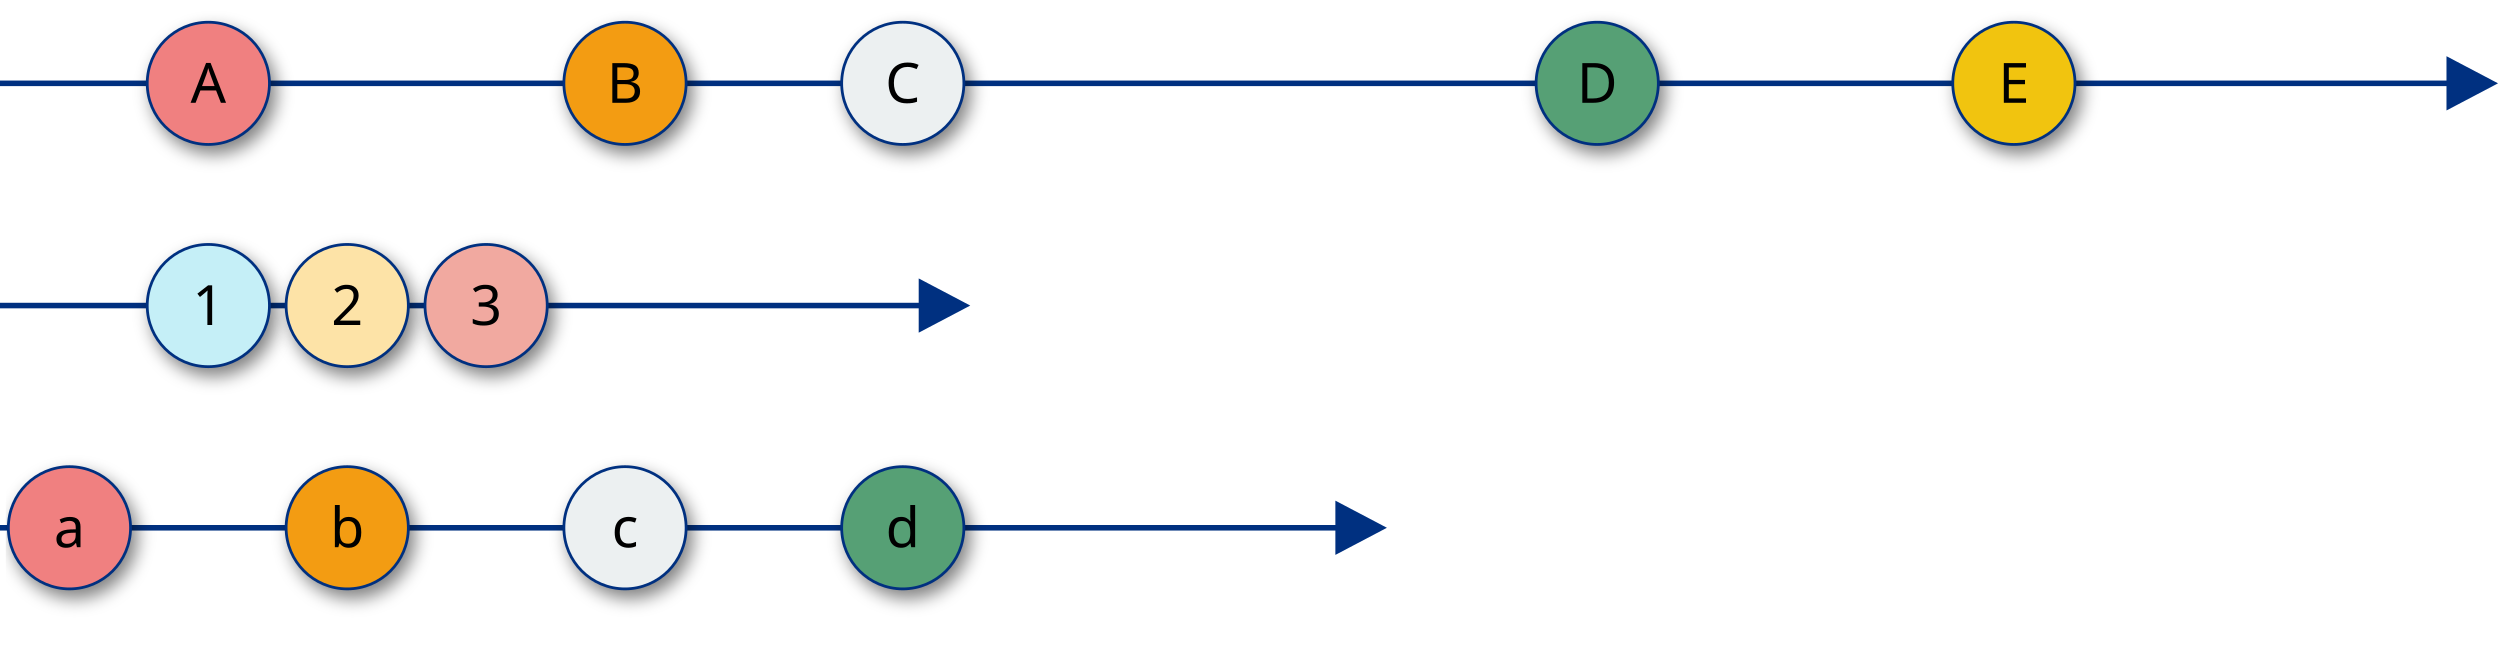
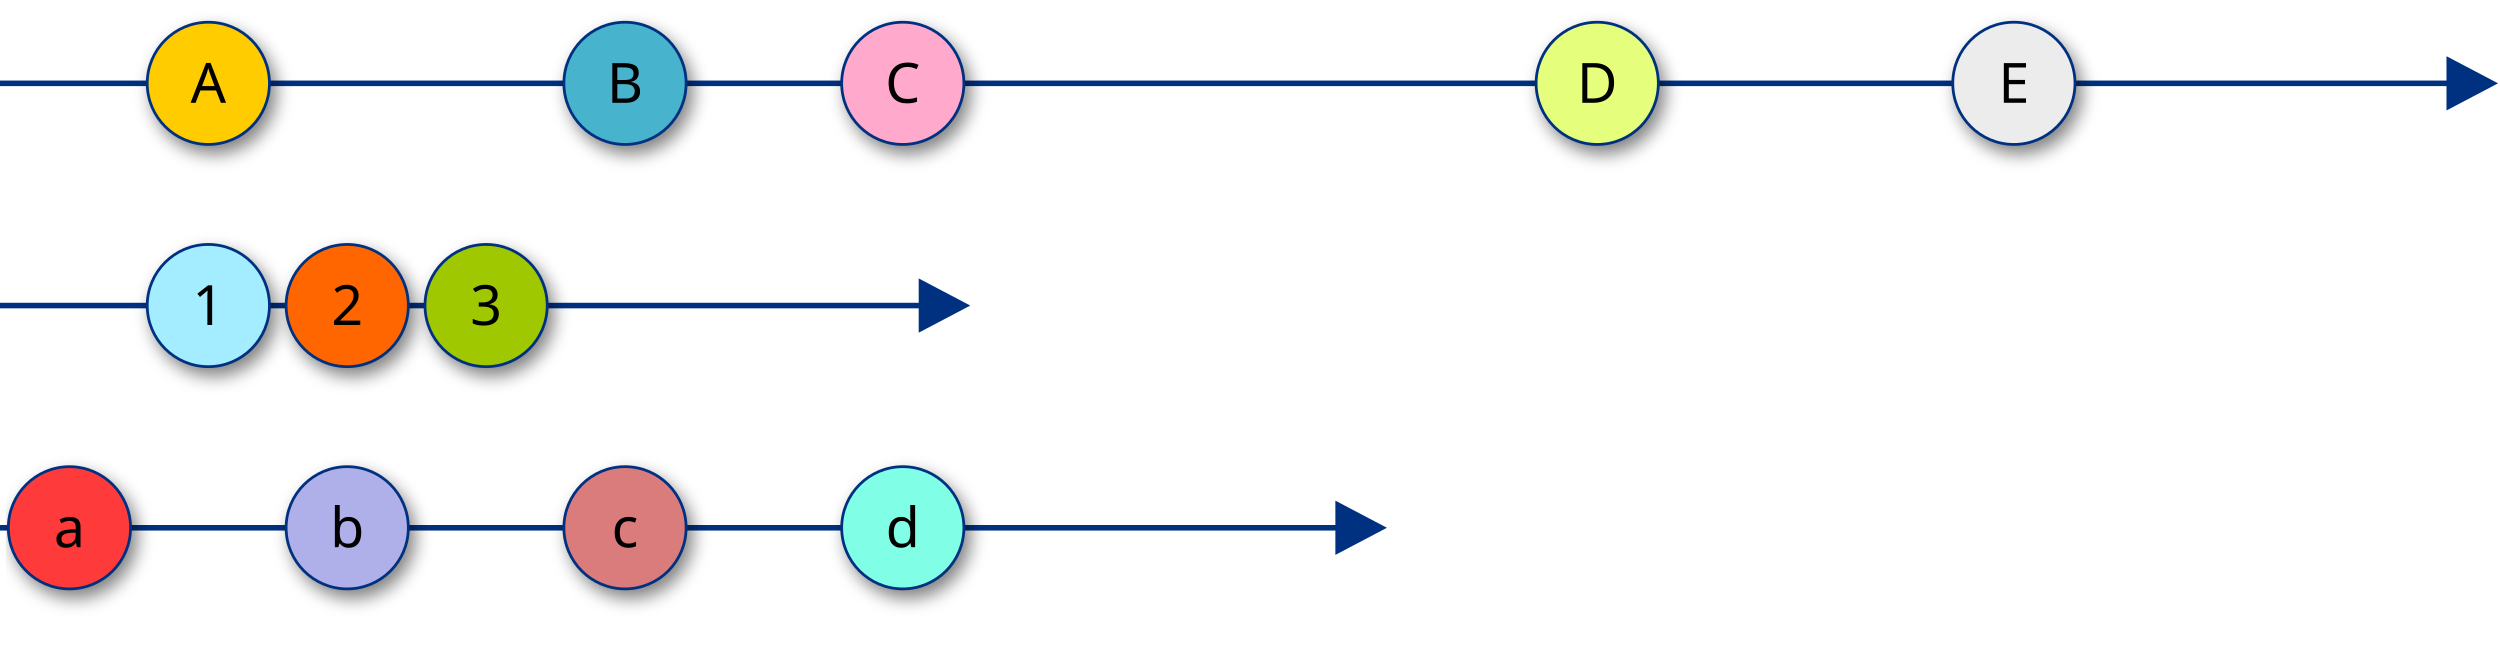
<svg xmlns="http://www.w3.org/2000/svg" width="630.0px" height="168.0px" viewBox="0 0 900.0 240.0 " id="svg2" version="1.1">
  <defs id="defs4">
    <filter style="color-interpolation-filters:sRGB;" id="filter3443" x="-25%" y="-25%" width="150%" height="150%">
      <feFlood flood-opacity="0.498" flood-color="rgb(0,0,0)" result="flood" id="feFlood3445" />
      <feComposite in="flood" in2="SourceGraphic" operator="in" result="composite1" id="feComposite3447" />
      <feGaussianBlur in="composite1" stdDeviation="3" result="blur" id="feGaussianBlur3449" />
      <feOffset dx="2" dy="3" result="offset" id="feOffset3451" />
      <feComposite in="SourceGraphic" in2="offset" operator="over" result="composite2" id="feComposite3453" />
    </filter>
    <marker orient="auto" refY="0.0" refX="0.0" id="Arrow1Lend" style="overflow:visible;">
      <path d="M -3.0,0.0 L -3.0,-5.0 L -12.5,0.0 L -3.0,5.0 L -3.0,0.0 z " style="fill-rule:evenodd;stroke:#003080;stroke-width:1pt;stroke-opacity:1;fill:#003080;fill-opacity:1" transform="scale(0.8) rotate(180) translate(12.5,0)" />
    </marker>
  </defs>
  <g id="source_foo" transform="rotate(0 0.0 30) translate(0.0,30)">
    <path style="fill:none;fill-rule:evenodd;stroke:#003080;stroke-width:2px;marker-end:url(#Arrow1Lend)" d="m 0,0 897.0,0" />
    <g style="filter:url(#filter3443)">
-       <circle r="22" cy="0" cx="75.0" style="opacity:1;fill:#f08080;fill-opacity:1;stroke:#003080;stroke-width:1px;" />
+       <circle r="22" cy="0" cx="75.0" style="opacity:1;fill:#ffcc00;fill-opacity:1;stroke:#003080;stroke-width:1px;" />
      <text y="7" x="75.0" style="font-size:20px;font-family:sans-serif;text-align:center;text-anchor:middle;fill:#000000;" xml:space="preserve">A</text>
    </g>
    <g style="filter:url(#filter3443)">
-       <circle r="22" cy="0" cx="225.0" style="opacity:1;fill:#f39c12;fill-opacity:1;stroke:#003080;stroke-width:1px;" />
+       <circle r="22" cy="0" cx="225.0" style="opacity:1;fill:#48b3cd;fill-opacity:1;stroke:#003080;stroke-width:1px;" />
      <text y="7" x="225.0" style="font-size:20px;font-family:sans-serif;text-align:center;text-anchor:middle;fill:#000000;" xml:space="preserve">B</text>
    </g>
    <g style="filter:url(#filter3443)">
-       <circle r="22" cy="0" cx="325.0" style="opacity:1;fill:#ecf0f1;fill-opacity:1;stroke:#003080;stroke-width:1px;" />
+       <circle r="22" cy="0" cx="325.0" style="opacity:1;fill:#ffaacc;fill-opacity:1;stroke:#003080;stroke-width:1px;" />
      <text y="7" x="325.0" style="font-size:20px;font-family:sans-serif;text-align:center;text-anchor:middle;fill:#000000;" xml:space="preserve">C</text>
    </g>
    <g style="filter:url(#filter3443)">
-       <circle r="22" cy="0" cx="575.0" style="opacity:1;fill:#56a075;fill-opacity:1;stroke:#003080;stroke-width:1px;" />
+       <circle r="22" cy="0" cx="575.0" style="opacity:1;fill:#e5ff7c;fill-opacity:1;stroke:#003080;stroke-width:1px;" />
      <text y="7" x="575.0" style="font-size:20px;font-family:sans-serif;text-align:center;text-anchor:middle;fill:#000000;" xml:space="preserve">D</text>
    </g>
    <g style="filter:url(#filter3443)">
-       <circle r="22" cy="0" cx="725.0" style="opacity:1;fill:#f1c40f;fill-opacity:1;stroke:#003080;stroke-width:1px;" />
+       <circle r="22" cy="0" cx="725.0" style="opacity:1;fill:#ececec;fill-opacity:1;stroke:#003080;stroke-width:1px;" />
      <text y="7" x="725.0" style="font-size:20px;font-family:sans-serif;text-align:center;text-anchor:middle;fill:#000000;" xml:space="preserve">E</text>
    </g>
  </g>
  <g id="source_bar" transform="rotate(0 0.0 110.0) translate(0.0,110.0)">
    <path style="fill:none;fill-rule:evenodd;stroke:#003080;stroke-width:2px;marker-end:url(#Arrow1Lend)" d="m 0,0 347.0,0" />
    <g style="filter:url(#filter3443)">
-       <circle r="22" cy="0" cx="75.0" style="opacity:1;fill:#C5EFF7;fill-opacity:1;stroke:#003080;stroke-width:1px;" />
+       <circle r="22" cy="0" cx="75.0" style="opacity:1;fill:#a4ecff;fill-opacity:1;stroke:#003080;stroke-width:1px;" />
      <text y="7" x="75.0" style="font-size:20px;font-family:sans-serif;text-align:center;text-anchor:middle;fill:#000000;" xml:space="preserve">1</text>
    </g>
    <g style="filter:url(#filter3443)">
-       <circle r="22" cy="0" cx="125.0" style="opacity:1;fill:#FDE3A7;fill-opacity:1;stroke:#003080;stroke-width:1px;" />
+       <circle r="22" cy="0" cx="125.0" style="opacity:1;fill:#ff6600;fill-opacity:1;stroke:#003080;stroke-width:1px;" />
      <text y="7" x="125.0" style="font-size:20px;font-family:sans-serif;text-align:center;text-anchor:middle;fill:#000000;" xml:space="preserve">2</text>
    </g>
    <g style="filter:url(#filter3443)">
-       <circle r="22" cy="0" cx="175.0" style="opacity:1;fill:#F1A9A0;fill-opacity:1;stroke:#003080;stroke-width:1px;" />
+       <circle r="22" cy="0" cx="175.0" style="opacity:1;fill:#a0c800;fill-opacity:1;stroke:#003080;stroke-width:1px;" />
      <text y="7" x="175.0" style="font-size:20px;font-family:sans-serif;text-align:center;text-anchor:middle;fill:#000000;" xml:space="preserve">3</text>
    </g>
  </g>
  <g id="source_dog" transform="rotate(0 0.0 190.0) translate(0.0,190.0)">
    <path style="fill:none;fill-rule:evenodd;stroke:#003080;stroke-width:2px;marker-end:url(#Arrow1Lend)" d="m 0,0 497.0,0" />
    <g style="filter:url(#filter3443)">
-       <circle r="22" cy="0" cx="25" style="opacity:1;fill:#f08080;fill-opacity:1;stroke:#003080;stroke-width:1px;" />
+       <circle r="22" cy="0" cx="25" style="opacity:1;fill:#ff3a3a;fill-opacity:1;stroke:#003080;stroke-width:1px;" />
      <text y="7" x="25" style="font-size:20px;font-family:sans-serif;text-align:center;text-anchor:middle;fill:#000000;" xml:space="preserve">a</text>
    </g>
    <g style="filter:url(#filter3443)">
-       <circle r="22" cy="0" cx="125.0" style="opacity:1;fill:#f39c12;fill-opacity:1;stroke:#003080;stroke-width:1px;" />
+       <circle r="22" cy="0" cx="125.0" style="opacity:1;fill:#afafe9;fill-opacity:1;stroke:#003080;stroke-width:1px;" />
      <text y="7" x="125.0" style="font-size:20px;font-family:sans-serif;text-align:center;text-anchor:middle;fill:#000000;" xml:space="preserve">b</text>
    </g>
    <g style="filter:url(#filter3443)">
-       <circle r="22" cy="0" cx="225.0" style="opacity:1;fill:#ecf0f1;fill-opacity:1;stroke:#003080;stroke-width:1px;" />
+       <circle r="22" cy="0" cx="225.0" style="opacity:1;fill:#db7c7c;fill-opacity:1;stroke:#003080;stroke-width:1px;" />
      <text y="7" x="225.0" style="font-size:20px;font-family:sans-serif;text-align:center;text-anchor:middle;fill:#000000;" xml:space="preserve">c</text>
    </g>
    <g style="filter:url(#filter3443)">
-       <circle r="22" cy="0" cx="325.0" style="opacity:1;fill:#56a075;fill-opacity:1;stroke:#003080;stroke-width:1px;" />
+       <circle r="22" cy="0" cx="325.0" style="opacity:1;fill:#80ffe6;fill-opacity:1;stroke:#003080;stroke-width:1px;" />
      <text y="7" x="325.0" style="font-size:20px;font-family:sans-serif;text-align:center;text-anchor:middle;fill:#000000;" xml:space="preserve">d</text>
    </g>
  </g>
</svg>
